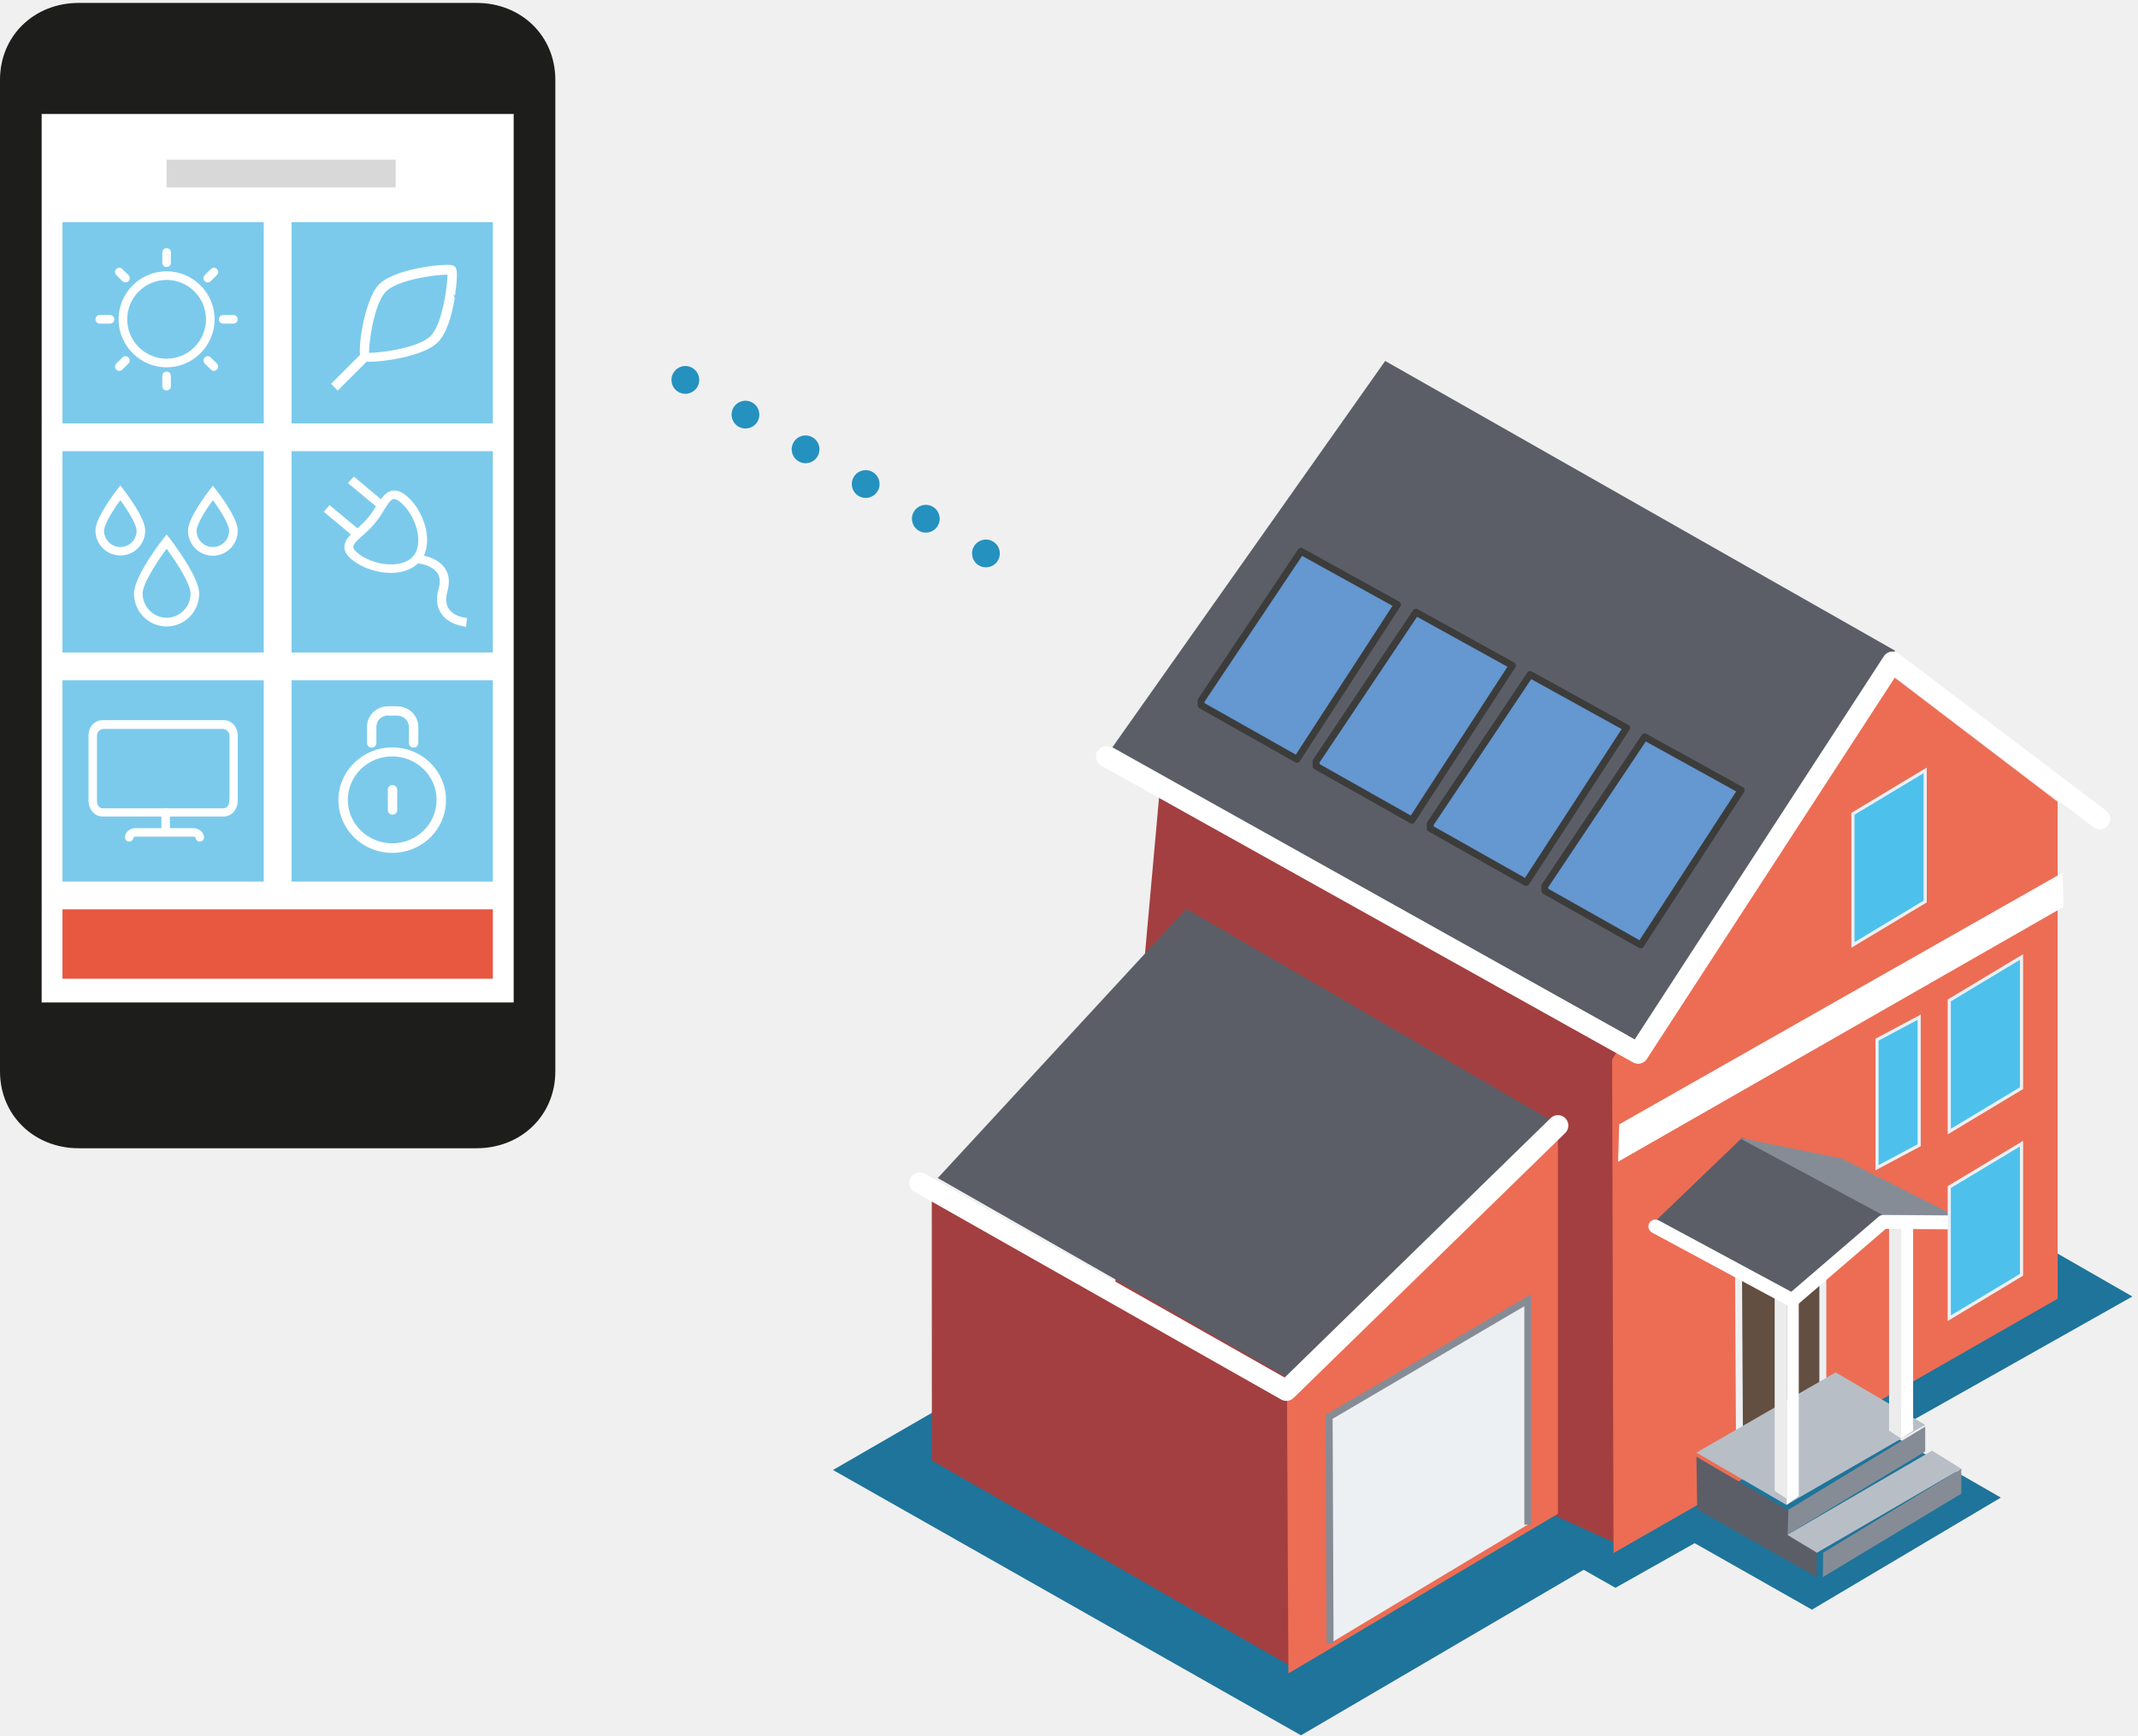
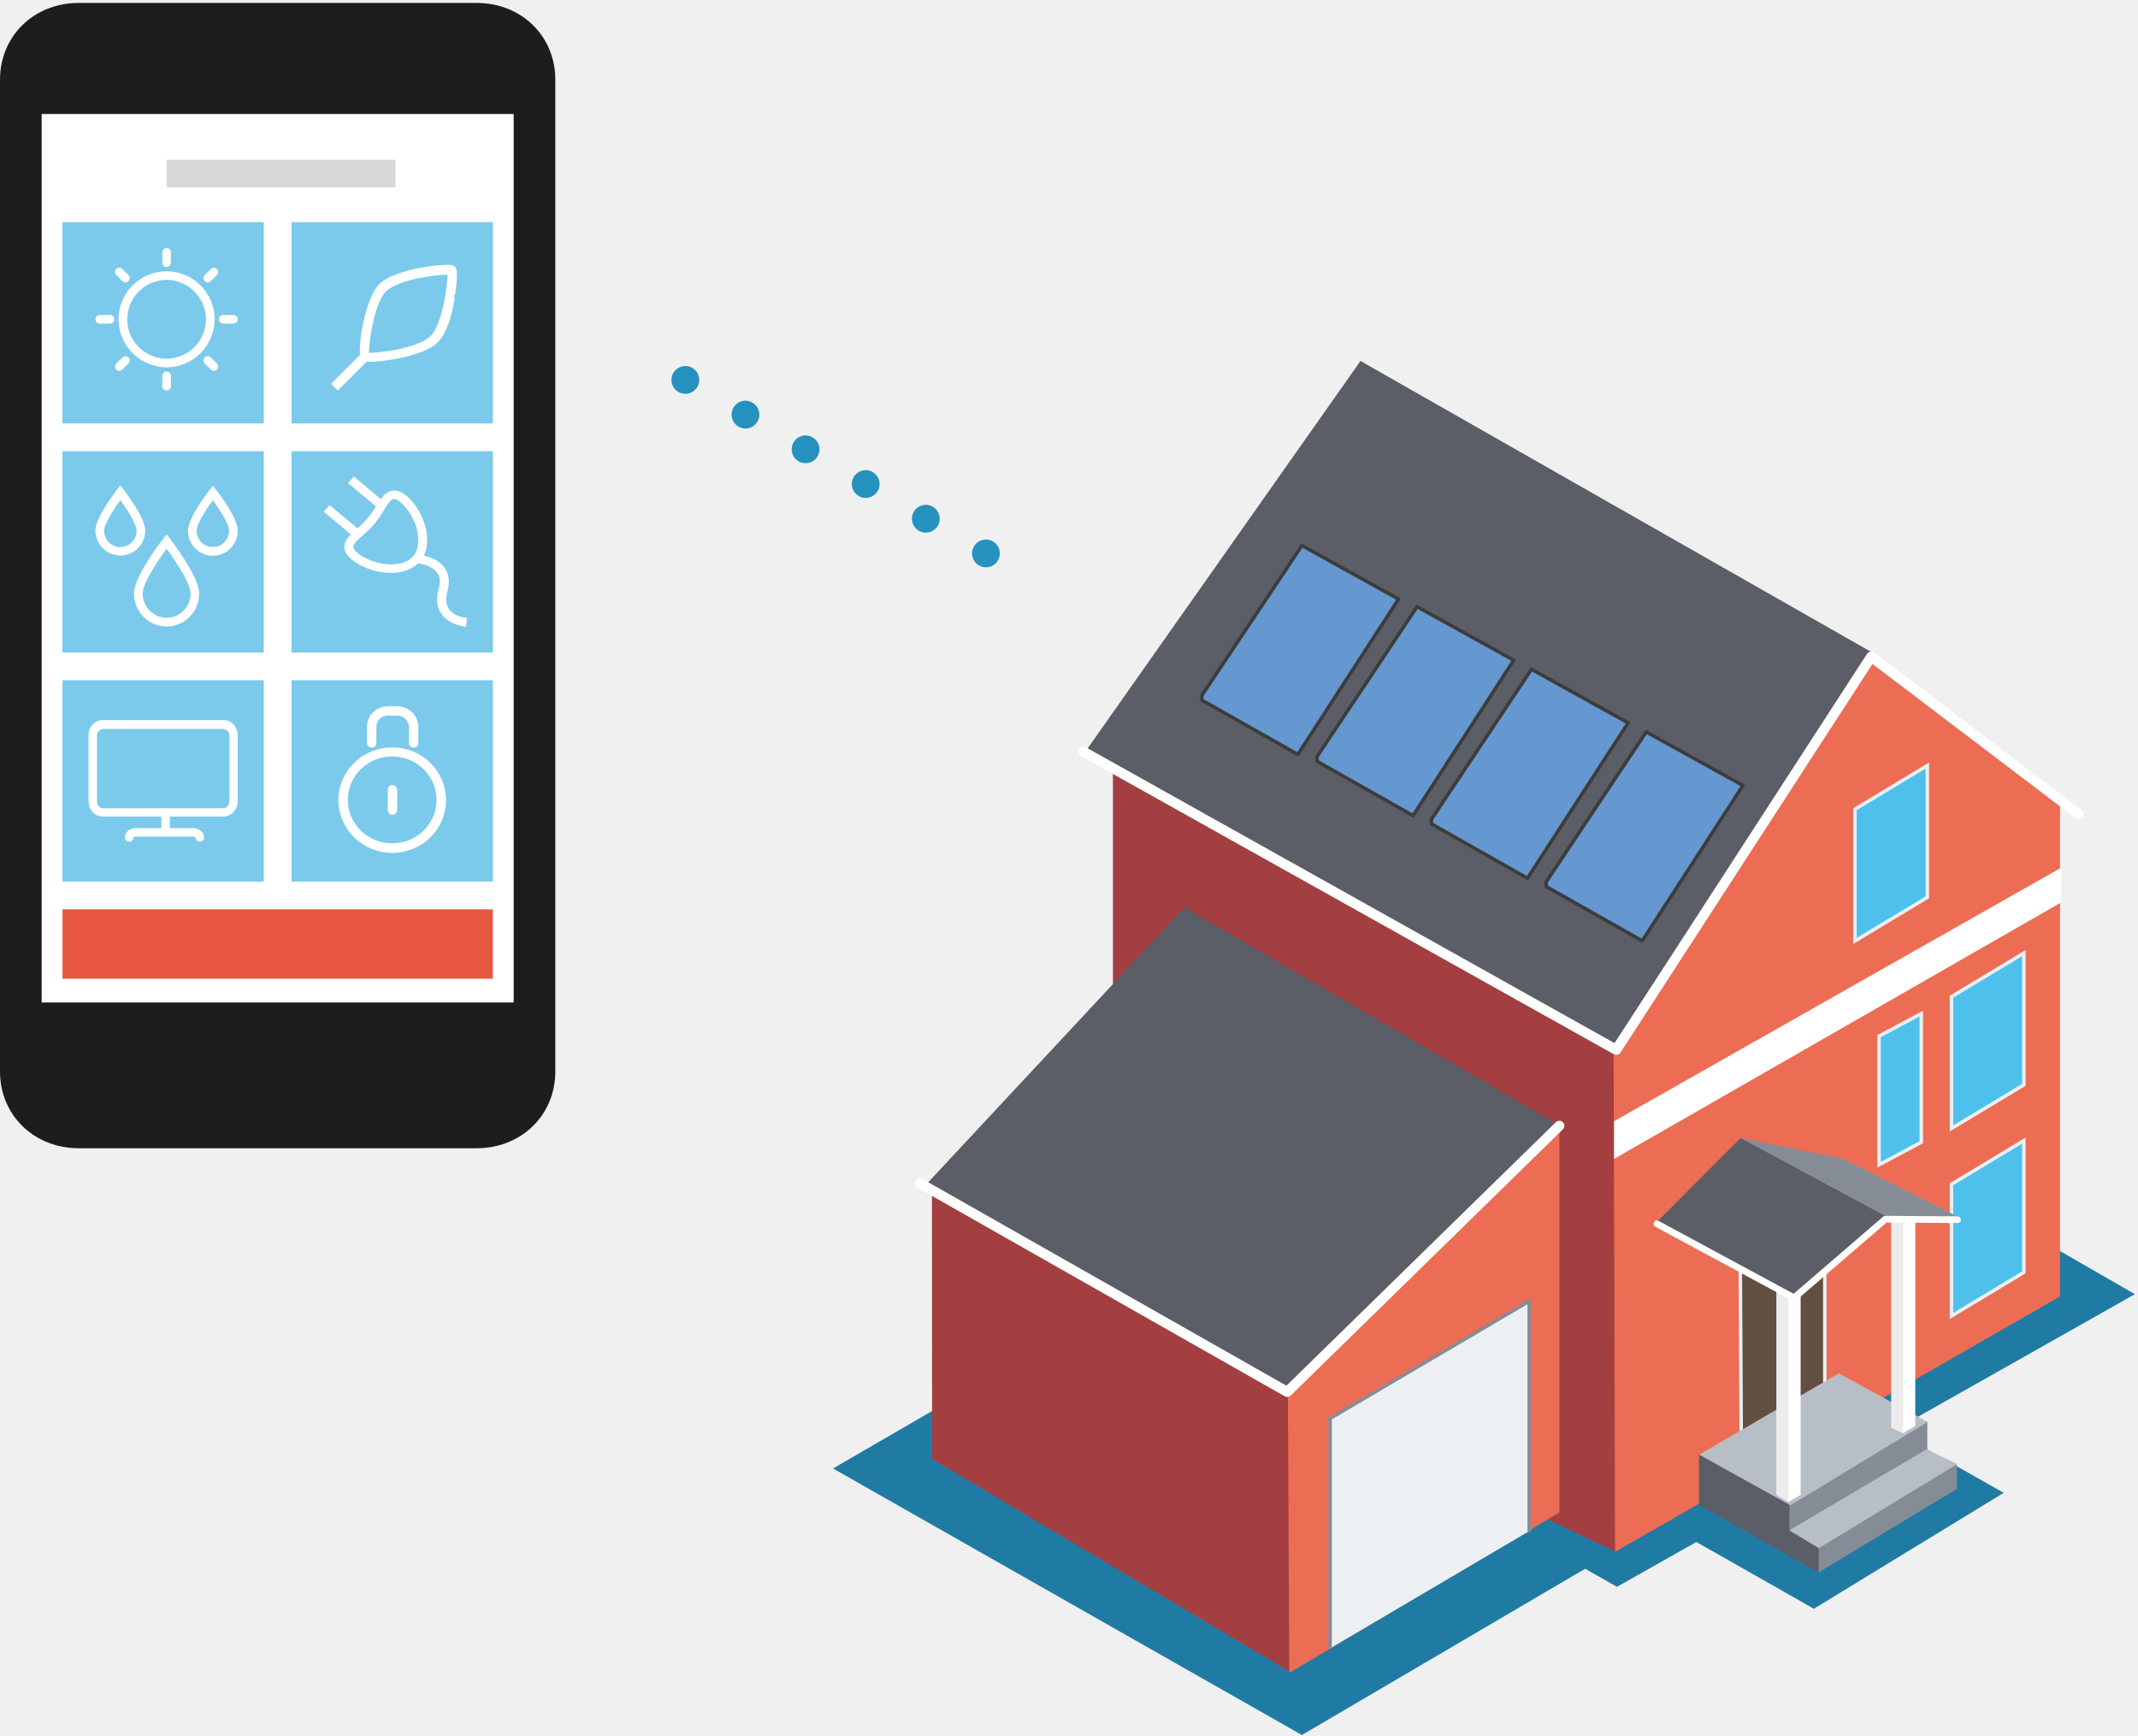
<svg xmlns="http://www.w3.org/2000/svg" width="308" height="250" viewBox="0 0 308 250">
  <g fill="none" fill-rule="evenodd">
-     <g transform="translate(120 52)">
-       <path fill="#207BA4" d="M152.165,154.518 L187.188,134.78 L120.811,96.671 L102.269,106.948 L96.815,103.817 L0,159.773 L67.422,197.996 L108.145,174.154 L112.721,176.748 L124.134,170.316 L141.029,179.894 L168.242,163.748 L152.165,154.518 Z" style="mix-blend-mode:multiply" />
-       <g transform="matrix(-1 0 0 1 182.496 0)">
-         <polyline fill="#A33F40" points="168.251 158.407 116.224 188.214 116.238 150.367 168.265 120.561 168.251 158.407" />
-         <polyline fill="#A33F40" points="142.245 137.525 68.52 170.867 68.533 100.099 135.482 62.449 142.245 137.525" />
-         <polyline fill="#EC6D54" points="78.061 111.02 117.092 149.085 116.891 189.082 78.061 166.082 78.061 111.02" />
-         <polyline fill="#EC6D54" points="6.071 63.516 33.653 42.5 70.255 100.64 70.053 171.735 6.071 135.098 6.071 63.516" />
-         <polyline fill="#5B5E67" points="78.061 109.974 131.599 78.929 167.398 117.712 115.294 147.449 78.061 109.974" />
-         <polyline stroke="#FFFFFF" stroke-width="3" points="78.061 110.153 117.187 148.316 170 118.396" stroke-linecap="round" stroke-linejoin="round" />
-         <polyline fill="#ECF0F3" points="82.398 167.643 82.398 135.306 111.02 152.113 110.884 184.745" />
-         <polyline stroke="#868C96" points="82.398 167.643 82.398 135.306 111.02 152.113 110.884 184.745" />
-         <polygon fill="#634E42" points="39.898 124.898 52.041 131.735 51.907 155.255 39.898 148.127" />
-         <polygon stroke="#ECF0F3" points="39.898 124.898 52.041 131.735 51.907 155.255 39.898 148.127" />
-         <polyline fill="#5B5E67" points="66.526 98.01 29.49 41.741 102.945 0 142.245 55.655 66.526 98.01" />
-         <polyline stroke="#FFFFFF" stroke-width="3" points="0 65.98 29.858 43.367 66.51 99.745 143.112 56.997" stroke-linecap="round" stroke-linejoin="round" />
-         <polyline fill="#FFFFFF" points="69.233 109.98 69.388 115.357 5.204 78.641 5.359 73.724 69.233 109.98" />
-         <polyline fill="#868C96" points="25.153 153.52 45.062 165.623 45.102 169.133 25.153 157.107 25.153 153.52" />
-         <polyline fill="#868C96" points="19.949 159.592 39.858 171.695 39.898 175.204 19.949 163.18 19.949 159.592" />
-         <polyline fill="#B8BEC6" points="25.153 153.268 38.054 145.714 58.112 157.272 45.144 164.796 25.153 153.268" />
-         <polyline fill="#B8BEC6" points="19.949 159.596 24.156 156.99 45.102 169.161 40.824 171.735 19.949 159.596" />
-         <polyline fill="#5B5E67" points="58.112 157.857 44.865 165.61 44.972 169.148 40.788 171.667 40.765 175.204 57.992 165.464 58.112 157.857" />
-         <polyline fill="#FFFFFF" points="45.102 164.796 43.367 163.534 43.367 130.102 45.102 131.362 45.102 164.796" />
-         <polyline fill="#FFFFFF" points="28.622 155.255 26.888 154.1 26.888 121.429 28.622 122.585 28.622 155.255" />
-         <polyline fill="#ECECEC" points="30.357 154.1 28.622 155.255 28.622 122.585 30.357 121.429 30.357 154.1" />
-         <polyline fill="#ECECEC" points="46.837 162.773 45.102 163.929 45.102 131.257 46.837 130.102 46.837 162.773" />
-         <polygon fill="#5B5E67" points="44.452 135.053 30.668 123.262 51.501 111.888 64.184 124.07" />
-         <polyline fill="#868C96" points="37.171 114.908 20.816 123.163 31.182 123.09 52.041 111.888 37.171 114.908" />
-         <polyline stroke="#FFFFFF" stroke-width="2" points="20.816 124.105 31.196 124.031 44.318 135.306 64.024 124.692" stroke-linecap="round" stroke-linejoin="round" />
-         <polygon fill="#4DC1EB" points="21.684 137.908 11.276 131.651 11.276 112.755 21.684 119.014" />
-         <polygon stroke="#ECF0F3" stroke-width=".456" points="21.684 137.908 11.276 131.651 11.276 112.755 21.684 119.014" />
-         <polygon fill="#4DC1EB" points="21.684 111.02 11.276 104.763 11.276 85.867 21.684 92.125" />
-         <polygon stroke="#ECF0F3" stroke-width=".456" points="21.684 111.02 11.276 104.763 11.276 85.867 21.684 92.125" />
-         <polygon fill="#4DC1EB" points="32.092 116.224 26.02 112.988 26.02 94.541 32.092 97.778" />
-         <polygon stroke="#ECF0F3" stroke-width=".456" points="32.092 116.224 26.02 112.988 26.02 94.541 32.092 97.778" />
-         <polygon fill="#4DC1EB" points="35.561 84.133 25.153 77.875 25.153 58.98 35.561 65.237" />
-         <polygon stroke="#ECF0F3" stroke-width=".456" points="35.561 84.133 25.153 77.875 25.153 58.98 35.561 65.237" />
-         <g fill="#6597D0" stroke="#3C3C3B" transform="rotate(-3 594.73 -938.62)" stroke-linecap="round" stroke-linejoin="round">
-           <polygon points="27.535 47.999 13.342 55.053 .05 32.046 14.331 25.106 27.571 47.324" />
-           <polygon points="44.486 39.893 30.292 46.947 17 23.94 31.281 17 44.521 39.218" />
-           <polygon points="61.384 31.785 47.19 38.84 33.898 15.833 48.179 8.893 61.419 31.111" />
-           <polygon points="78.381 23.89 64.188 30.945 50.895 7.938 65.176 .997 78.416 23.215" />
-         </g>
-       </g>
-     </g>
    <path fill="#2591BF" d="M95.383,69.232 C94.278,69.232 93.383,68.337 93.383,67.232 C93.383,66.127 94.278,65.232 95.383,65.232 C96.487,65.232 97.383,66.127 97.383,67.232 C97.383,68.337 96.487,69.232 95.383,69.232 Z M105.383,69.232 C104.278,69.232 103.383,68.337 103.383,67.232 C103.383,66.127 104.278,65.232 105.383,65.232 C106.487,65.232 107.383,66.127 107.383,67.232 C107.383,68.337 106.487,69.232 105.383,69.232 Z M115.383,69.232 C114.278,69.232 113.383,68.337 113.383,67.232 C113.383,66.127 114.278,65.232 115.383,65.232 C116.487,65.232 117.383,66.127 117.383,67.232 C117.383,68.337 116.487,69.232 115.383,69.232 Z M125.383,69.232 C124.278,69.232 123.383,68.337 123.383,67.232 C123.383,66.127 124.278,65.232 125.383,65.232 C126.487,65.232 127.383,66.127 127.383,67.232 C127.383,68.337 126.487,69.232 125.383,69.232 Z M135.383,69.232 C134.278,69.232 133.383,68.337 133.383,67.232 C133.383,66.127 134.278,65.232 135.383,65.232 C136.487,65.232 137.383,66.127 137.383,67.232 C137.383,68.337 136.487,69.232 135.383,69.232 Z M145.383,69.232 C144.278,69.232 143.383,68.337 143.383,67.232 C143.383,66.127 144.278,65.232 145.383,65.232 C146.487,65.232 147.383,66.127 147.383,67.232 C147.383,68.337 146.487,69.232 145.383,69.232 Z" transform="scale(-1 1) rotate(-30 0 516.506)" />
    <g transform="translate(0 .421)">
      <path fill="#1D1D1B" d="M68.655,0 L11.345,0 C4.89,0 0,4.769 0,11.064 L0,153.936 C0,160.231 4.89,165 11.345,165 L68.655,165 C75.11,165 80,160.231 80,153.936 L80,11.064 C80,4.769 75.11,0 68.655,0 L68.655,0 Z" />
      <polygon fill="#FFFFFF" points="6 16 74 16 74 144 6 144" />
      <g transform="translate(9 22.579)">
        <rect width="29" height="29" y="9" fill="#7BCAEC" />
        <path fill="#FFFFFF" stroke="#FFFFFF" stroke-width=".5" d="M8.815,28.667 L7.926,29.556 C7.778,29.704 7.778,29.926 7.926,30.074 C8.074,30.222 8.296,30.222 8.444,30.074 L9.333,29.185 C9.481,29.037 9.481,28.815 9.333,28.667 C9.185,28.519 8.963,28.519 8.815,28.667 L8.815,28.667 Z M6.852,22.63 L5.37,22.63 C5.148,22.63 5,22.778 5,23 C5,23.222 5.148,23.37 5.37,23.37 L6.852,23.37 C7.074,23.37 7.222,23.222 7.222,23 C7.222,22.778 7.074,22.63 6.852,22.63 L6.852,22.63 Z M15,30.778 C14.778,30.778 14.63,30.926 14.63,31.148 L14.63,32.63 C14.63,32.852 14.778,33 15,33 C15.222,33 15.37,32.852 15.37,32.63 L15.37,31.148 C15.37,30.926 15.222,30.778 15,30.778 L15,30.778 Z M8.815,17.333 C8.963,17.481 9.185,17.481 9.333,17.333 C9.481,17.185 9.481,16.963 9.333,16.815 L8.444,15.926 C8.296,15.778 8.074,15.778 7.926,15.926 C7.778,16.074 7.778,16.296 7.926,16.444 L8.815,17.333 L8.815,17.333 Z M24.63,22.63 L23.148,22.63 C22.926,22.63 22.778,22.778 22.778,23 C22.778,23.222 22.926,23.37 23.148,23.37 L24.63,23.37 C24.852,23.37 25,23.222 25,23 C25,22.778 24.852,22.63 24.63,22.63 L24.63,22.63 Z M21.556,15.926 L20.667,16.815 C20.519,16.963 20.519,17.185 20.667,17.333 C20.815,17.481 21.037,17.481 21.185,17.333 L22.074,16.444 C22.222,16.296 22.222,16.074 22.074,15.926 C21.926,15.778 21.704,15.778 21.556,15.926 L21.556,15.926 Z M21.185,28.667 C21.037,28.519 20.815,28.519 20.667,28.667 C20.519,28.815 20.519,29.037 20.667,29.185 L21.556,30.074 C21.704,30.222 21.926,30.222 22.074,30.074 C22.222,29.926 22.222,29.704 22.074,29.556 L21.185,28.667 L21.185,28.667 Z M15,15.222 C15.222,15.222 15.37,15.074 15.37,14.852 L15.37,13.37 C15.37,13.148 15.222,13 15,13 C14.778,13 14.63,13.148 14.63,13.37 L14.63,14.852 C14.63,15.074 14.778,15.222 15,15.222 L15,15.222 Z M15,16.333 C11.333,16.333 8.333,19.333 8.333,23 C8.333,26.667 11.333,29.667 15,29.667 C18.667,29.667 21.667,26.667 21.667,23 C21.667,19.333 18.667,16.333 15,16.333 L15,16.333 Z M15,28.926 C11.741,28.926 9.074,26.259 9.074,23 C9.074,19.741 11.741,17.074 15,17.074 C18.259,17.074 20.926,19.741 20.926,23 C20.926,26.259 18.259,28.926 15,28.926 L15,28.926 Z" />
        <rect width="33" height="4" x="15" fill="#D8D8D8" />
        <rect width="29" height="29" y="42" fill="#7BCAEC" />
        <path fill="#FFFFFF" stroke="#FFFFFF" stroke-width=".5" d="M15,54.396 L14.704,54.774 C14.519,55 10.556,60.132 10.556,62.509 C10.556,65 12.556,67 15,67 C17.444,67 19.444,65 19.444,62.509 C19.444,60.132 15.444,55 15.296,54.774 L15,54.396 L15,54.396 Z M15,66.245 C12.963,66.245 11.296,64.547 11.296,62.509 C11.296,60.887 13.741,57.302 15,55.642 C16.259,57.302 18.704,60.887 18.704,62.509 C18.704,64.585 17.037,66.245 15,66.245 L15,66.245 Z M21.963,47.755 L21.667,47.377 L21.37,47.755 C21.074,48.17 18.333,51.717 18.333,53.453 C18.333,55.302 19.815,56.811 21.667,56.811 C23.519,56.811 25,55.302 25,53.453 C25,51.679 22.259,48.132 21.963,47.755 L21.963,47.755 Z M21.667,56.057 C20.222,56.057 19.074,54.887 19.074,53.453 C19.074,52.321 20.741,49.868 21.667,48.623 C22.593,49.868 24.259,52.321 24.259,53.453 C24.259,54.887 23.111,56.057 21.667,56.057 L21.667,56.057 Z M11.667,53.415 C11.667,51.679 8.926,48.132 8.63,47.717 L8.333,47.34 L8.037,47.717 C7.741,48.132 5,51.679 5,53.415 C5,55.264 6.481,56.774 8.333,56.774 C10.185,56.774 11.667,55.302 11.667,53.415 L11.667,53.415 Z M8.333,56.057 C6.889,56.057 5.741,54.887 5.741,53.453 C5.741,52.321 7.407,49.868 8.333,48.623 C9.259,49.868 10.926,52.321 10.926,53.453 C10.926,54.887 9.778,56.057 8.333,56.057 L8.333,56.057 Z" />
        <rect width="29" height="29" y="75" fill="#7BCAEC" />
        <path fill="#FFFFFF" stroke="#FFFFFF" stroke-width=".5" d="M23.19,81 L5.81,81 C4.724,81 4,81.868 4,82.953 L4,92.357 C4,93.443 4.724,94.383 5.81,94.383 L14.5,94.383 L14.5,96.553 L10.517,96.553 C9.902,96.553 9.25,96.987 9.25,97.638 C9.25,97.855 9.395,98 9.612,98 C9.829,98 9.974,97.855 9.974,97.638 C9.974,97.421 10.3,97.277 10.517,97.277 L18.845,97.277 C19.062,97.277 19.424,97.421 19.424,97.638 C19.424,97.855 19.569,98 19.786,98 C20.003,98 20.148,97.855 20.148,97.638 C20.148,97.023 19.46,96.553 18.845,96.553 L15.224,96.553 L15.224,94.383 L23.19,94.383 C24.276,94.383 25,93.443 25,92.357 L25,82.953 C25,81.868 24.276,81 23.19,81 L23.19,81 Z M24.276,92.394 C24.276,93.081 23.878,93.696 23.19,93.696 L15.007,93.696 C14.971,93.66 14.898,93.66 14.862,93.66 C14.826,93.66 14.753,93.66 14.717,93.696 L5.81,93.696 C5.122,93.696 4.724,93.081 4.724,92.394 L4.724,82.989 C4.724,82.302 5.267,81.76 5.991,81.76 L23.045,81.76 C23.733,81.76 24.312,82.302 24.312,82.989 L24.312,92.394 L24.276,92.394 Z" />
        <rect width="62" height="10" y="108" fill="#E85740" />
        <rect width="29" height="29" x="33" y="9" fill="#7BCAEC" />
        <path fill="#FFFFFF" stroke="#FFFFFF" stroke-width=".5" d="M56.385,15.615 C56.254,15.483 55.99,15.395 55.463,15.395 C53.444,15.395 47.78,16.185 45.805,18.117 C43.917,20.005 42.863,26.371 43.127,28.215 L39.044,32.298 L39.659,32.912 L43.741,28.829 C43.873,28.829 44.049,28.873 44.224,28.873 C46.244,28.873 51.907,28.083 53.883,26.151 C55.156,24.878 55.859,22.244 56.21,20.224 C56.166,20.224 56.912,16.185 56.385,15.615 L56.385,15.615 Z M53.224,25.58 C51.468,27.337 46.068,28.083 44.18,28.083 L43.917,28.083 C43.829,26.766 44.576,20.663 46.42,18.82 C48.176,17.063 53.576,16.317 55.463,16.317 L55.727,16.317 C55.771,17.634 55.068,23.737 53.224,25.58 L53.224,25.58 Z" />
        <rect width="29" height="29" x="33" y="42" fill="#7BCAEC" />
        <path fill="#FFFFFF" stroke="#FFFFFF" stroke-width=".5" d="M55.49,64.9 C54.98,64.213 54.902,63.258 55.216,62.113 C55.569,60.815 55.451,59.745 54.824,58.905 C54,57.798 52.549,57.378 51.686,57.225 C53.137,54.744 51.765,50.62 49.412,48.635 C48.824,48.138 48.275,47.909 47.804,47.909 C47.02,47.909 46.471,48.482 45.922,49.284 L42,46 L41.49,46.573 L45.49,49.895 C45.49,49.933 45.451,49.971 45.451,49.971 C45.098,50.544 44.667,51.193 44.157,51.804 C43.647,52.415 43.059,52.911 42.588,53.369 L42.51,53.445 L38.51,50.124 L38,50.696 L41.922,53.98 C41.294,54.553 40.863,55.125 40.863,55.813 C40.863,56.385 41.216,56.92 41.882,57.455 C43.255,58.562 45.373,59.287 47.294,59.287 L47.294,59.287 C48.902,59.287 50.235,58.791 51.137,57.913 C51.647,57.951 53.333,58.218 54.157,59.325 C54.627,59.975 54.745,60.853 54.431,61.884 C54.039,63.258 54.157,64.442 54.824,65.32 C55.843,66.771 57.804,66.962 57.922,67 L58,66.236 C58,66.236 56.314,66.084 55.49,64.9 L55.49,64.9 Z M50.745,57.264 C50.039,58.104 48.824,58.562 47.333,58.562 L47.333,58.562 C45.569,58.562 43.647,57.913 42.392,56.882 C41.882,56.462 41.647,56.118 41.647,55.775 C41.647,55.24 42.314,54.629 43.098,53.942 C43.608,53.484 44.235,52.949 44.745,52.3 C45.294,51.651 45.725,51.002 46.078,50.391 C46.706,49.398 47.176,48.635 47.765,48.635 C48.078,48.635 48.431,48.825 48.863,49.169 C51.137,51.078 52.431,55.24 50.745,57.264 L50.745,57.264 Z" />
        <rect width="29" height="29" x="33" y="75" fill="#7BCAEC" />
        <path fill="#FFFFFF" stroke="#FFFFFF" stroke-width=".5" d="M47.5,84.922 C43.386,84.922 40,88.198 40,92.272 C40,96.304 43.343,99.622 47.5,99.622 C51.657,99.622 55,96.346 55,92.272 C55,88.198 51.657,84.922 47.5,84.922 L47.5,84.922 Z M47.5,98.74 C43.857,98.74 40.857,95.842 40.857,92.23 C40.857,88.66 43.814,85.72 47.5,85.72 C51.143,85.72 54.143,88.618 54.143,92.23 C54.143,95.842 51.186,98.74 47.5,98.74 L47.5,98.74 Z M44.543,84.46 C44.8,84.46 44.971,84.292 44.971,84.04 L44.971,81.772 C44.971,80.638 45.786,79.84 46.943,79.84 L48.143,79.84 C49.3,79.84 50.157,80.68 50.157,81.772 L50.157,84.04 C50.157,84.292 50.329,84.46 50.586,84.46 C50.843,84.46 51.014,84.292 51.014,84.04 L51.014,81.772 C51.014,80.176 49.771,79 48.143,79 L46.943,79 C45.357,79 44.114,80.176 44.114,81.772 L44.114,84.04 C44.114,84.292 44.286,84.46 44.543,84.46 L44.543,84.46 Z M47.543,90.34 C47.286,90.34 47.114,90.508 47.114,90.76 L47.114,93.7 C47.114,93.952 47.286,94.12 47.543,94.12 C47.8,94.12 47.971,93.952 47.971,93.7 L47.971,90.76 C47.971,90.55 47.757,90.34 47.543,90.34 L47.543,90.34 Z" />
      </g>
    </g>
+     <g transform="translate(120 52)">
+       <path fill="#207BA4" d="M152.816,154.075 L187.555,134.444 L121.049,96.157 L102.47,106.482 L97.006,103.336 L0,159.553 L67.554,197.955 L108.357,174.002 L112.942,176.608 L124.378,170.145 L141.306,179.768 L168.652,163.066 L152.816,154.075 Z" />
+       <g transform="matrix(-1 0 0 1 179.48 0)">
+         <polygon fill="#A33F40" points="113.592 188.897 113.592 148.403 165.222 120.159 165.207 158.182" />
+         <polygon fill="#A33F40" points="66.553 171.629 66.553 99.101 139.15 58.797 139.15 137.201" />
+         <polygon fill="#EC6D54" points="113.948 148.815 113.747 188.999 74.84 165.892 74.84 110.573" />
+         <polyline fill="#EC6D54" points="2.709 62.846 30.345 41.733 67.019 100.145 66.817 171.571 2.709 134.764 2.709 62.846" />
+         <polygon fill="#5B5E67" points="128.843 78.717 165.994 118.572 114.131 148.552 75.2 109.907" />
+         <polyline stroke="#FFFFFF" stroke-width="1.446" points="74.84 110.185 114.043 148.526 166.96 118.466" stroke-linecap="round" stroke-linejoin="round" />
+         <polyline fill="#ECF0F3" points="79.186 168.583 79.186 135.455 107.864 152.341 107.864 185.462" />
+         <polyline stroke="#868C96" stroke-width=".5" points="79.186 168.677 79.186 135.455 107.864 152.341 107.864 185.384" />
+         <polygon fill="#634E42" points="36.602 124.516 48.769 131.385 48.635 155.015 36.602 147.853" />
+         <polygon stroke="#ECF0F3" stroke-width=".5" points="36.602 124.516 48.769 131.385 48.635 155.015 36.602 147.853" />
+         <polyline fill="#5B5E67" points="66.996 98.468 29.887 41.937 103.486 0 142.864 55.915 66.996 98.468" />
+         <polyline stroke="#FFFFFF" stroke-width="1.446" points="0 65.323 29.917 42.604 66.641 99.245 143.394 56.298" stroke-linecap="round" stroke-linejoin="round" />
+         <polygon fill="#FFFFFF" points="66.959 114.957 2.539 78.001 2.539 73 66.959 109.528" />
+         <polygon fill="#868C96" points="41.776 164.949 41.816 168.474 21.828 156.811 21.828 152.789" />
+         <polyline fill="#868C96" points="17.578 158.889 37.526 171.048 37.566 174.574 17.578 162.493 17.578 158.889" />
+         <polygon fill="#4DC1EB" points="18.352 137.587 7.923 131.3 7.923 112.316 18.352 118.604" />
+         <polygon stroke="#ECF0F3" stroke-width=".5" points="18.352 137.587 7.923 131.3 7.923 112.316 18.352 118.604" />
+         <polygon fill="#B8BEC6" points="34.579 145.854 54.711 157.564 41.615 164.903 21.782 152.85" />
+         <polyline fill="#B8BEC6" points="17.518 158.914 21.935 156.789 41.816 168.502 37.53 171.088" />
+         <polyline fill="#5B5E67" points="41.686 164.788 41.686 168.49 37.493 171.021 37.471 174.574 54.731 164.788 54.731 157.554" />
+         <polyline fill="#FFFFFF" points="43.545 163.333 41.816 164.374 40.078 163.333 40.078 134.242 41.812 134.893 43.545 134.159" />
+         <polyline fill="#FFFFFF" points="26.961 153.405 25.304 154.455 23.566 153.405 23.566 121.03 26.961 124.189" />
+         <polyline fill="#ECECEC" points="27.042 153.715 25.304 154.475 25.304 122.192 27.042 121.03" />
+         <polyline fill="#ECECEC" points="43.554 163.352 41.816 164.384 41.816 131.905 43.554 130.744 43.554 163.568" />
+         <polygon fill="#5B5E67" points="41.004 134.945 27.264 123.436 48.71 111.928 60.901 124.151" />
+         <polyline fill="#868C96" points="33.87 114.962 17.483 123.256 27.869 123.182 48.769 111.928 33.87 114.962" />
+         <polyline stroke="#FFFFFF" stroke-width=".964" points="17.483 123.719 27.883 123.644 41.031 134.972 60.776 124.309" stroke-linecap="round" stroke-linejoin="round" />
+         <polygon fill="#4DC1EB" points="18.352 110.573 7.923 104.286 7.923 85.303 18.352 91.59" />
+         <polygon stroke="#ECF0F3" stroke-width=".5" points="18.352 110.573 7.923 104.286 7.923 85.303 18.352 91.59" />
+         <polygon fill="#4DC1EB" points="28.781 115.802 22.697 112.55 22.697 94.017 28.781 97.269" />
+         <polygon stroke="#ECF0F3" stroke-width=".5" points="28.781 115.802 22.697 112.55 22.697 94.017 28.781 97.269" />
+         <polygon fill="#4DC1EB" points="32.257 83.56 21.828 77.273 21.828 58.289 32.257 64.576" />
+         <polygon stroke="#ECF0F3" stroke-width=".5" points="32.257 83.56 21.828 77.273 21.828 58.289 32.257 64.576" />
+         <g fill="#6597D0" stroke="#3C3C3B" stroke-width=".5" transform="rotate(-3 596.052 -876.897)" stroke-linecap="round" stroke-linejoin="round">
+           <polygon points="27.589 47.236 13.368 54.323 .05 31.209 14.359 24.236 27.625 46.558" />
+           <polygon points="44.573 39.092 30.352 46.18 17.033 23.065 31.343 16.092 44.608 38.414" />
+           <polygon points="61.504 30.947 47.283 38.034 33.965 14.92 48.274 7.947 61.54 30.269" />
+           <polygon points="78.535 23.015 64.314 30.102 50.995 6.988 65.305 .015 78.57 22.337" />
+         </g>
+       </g>
+     </g>
  </g>
</svg>
